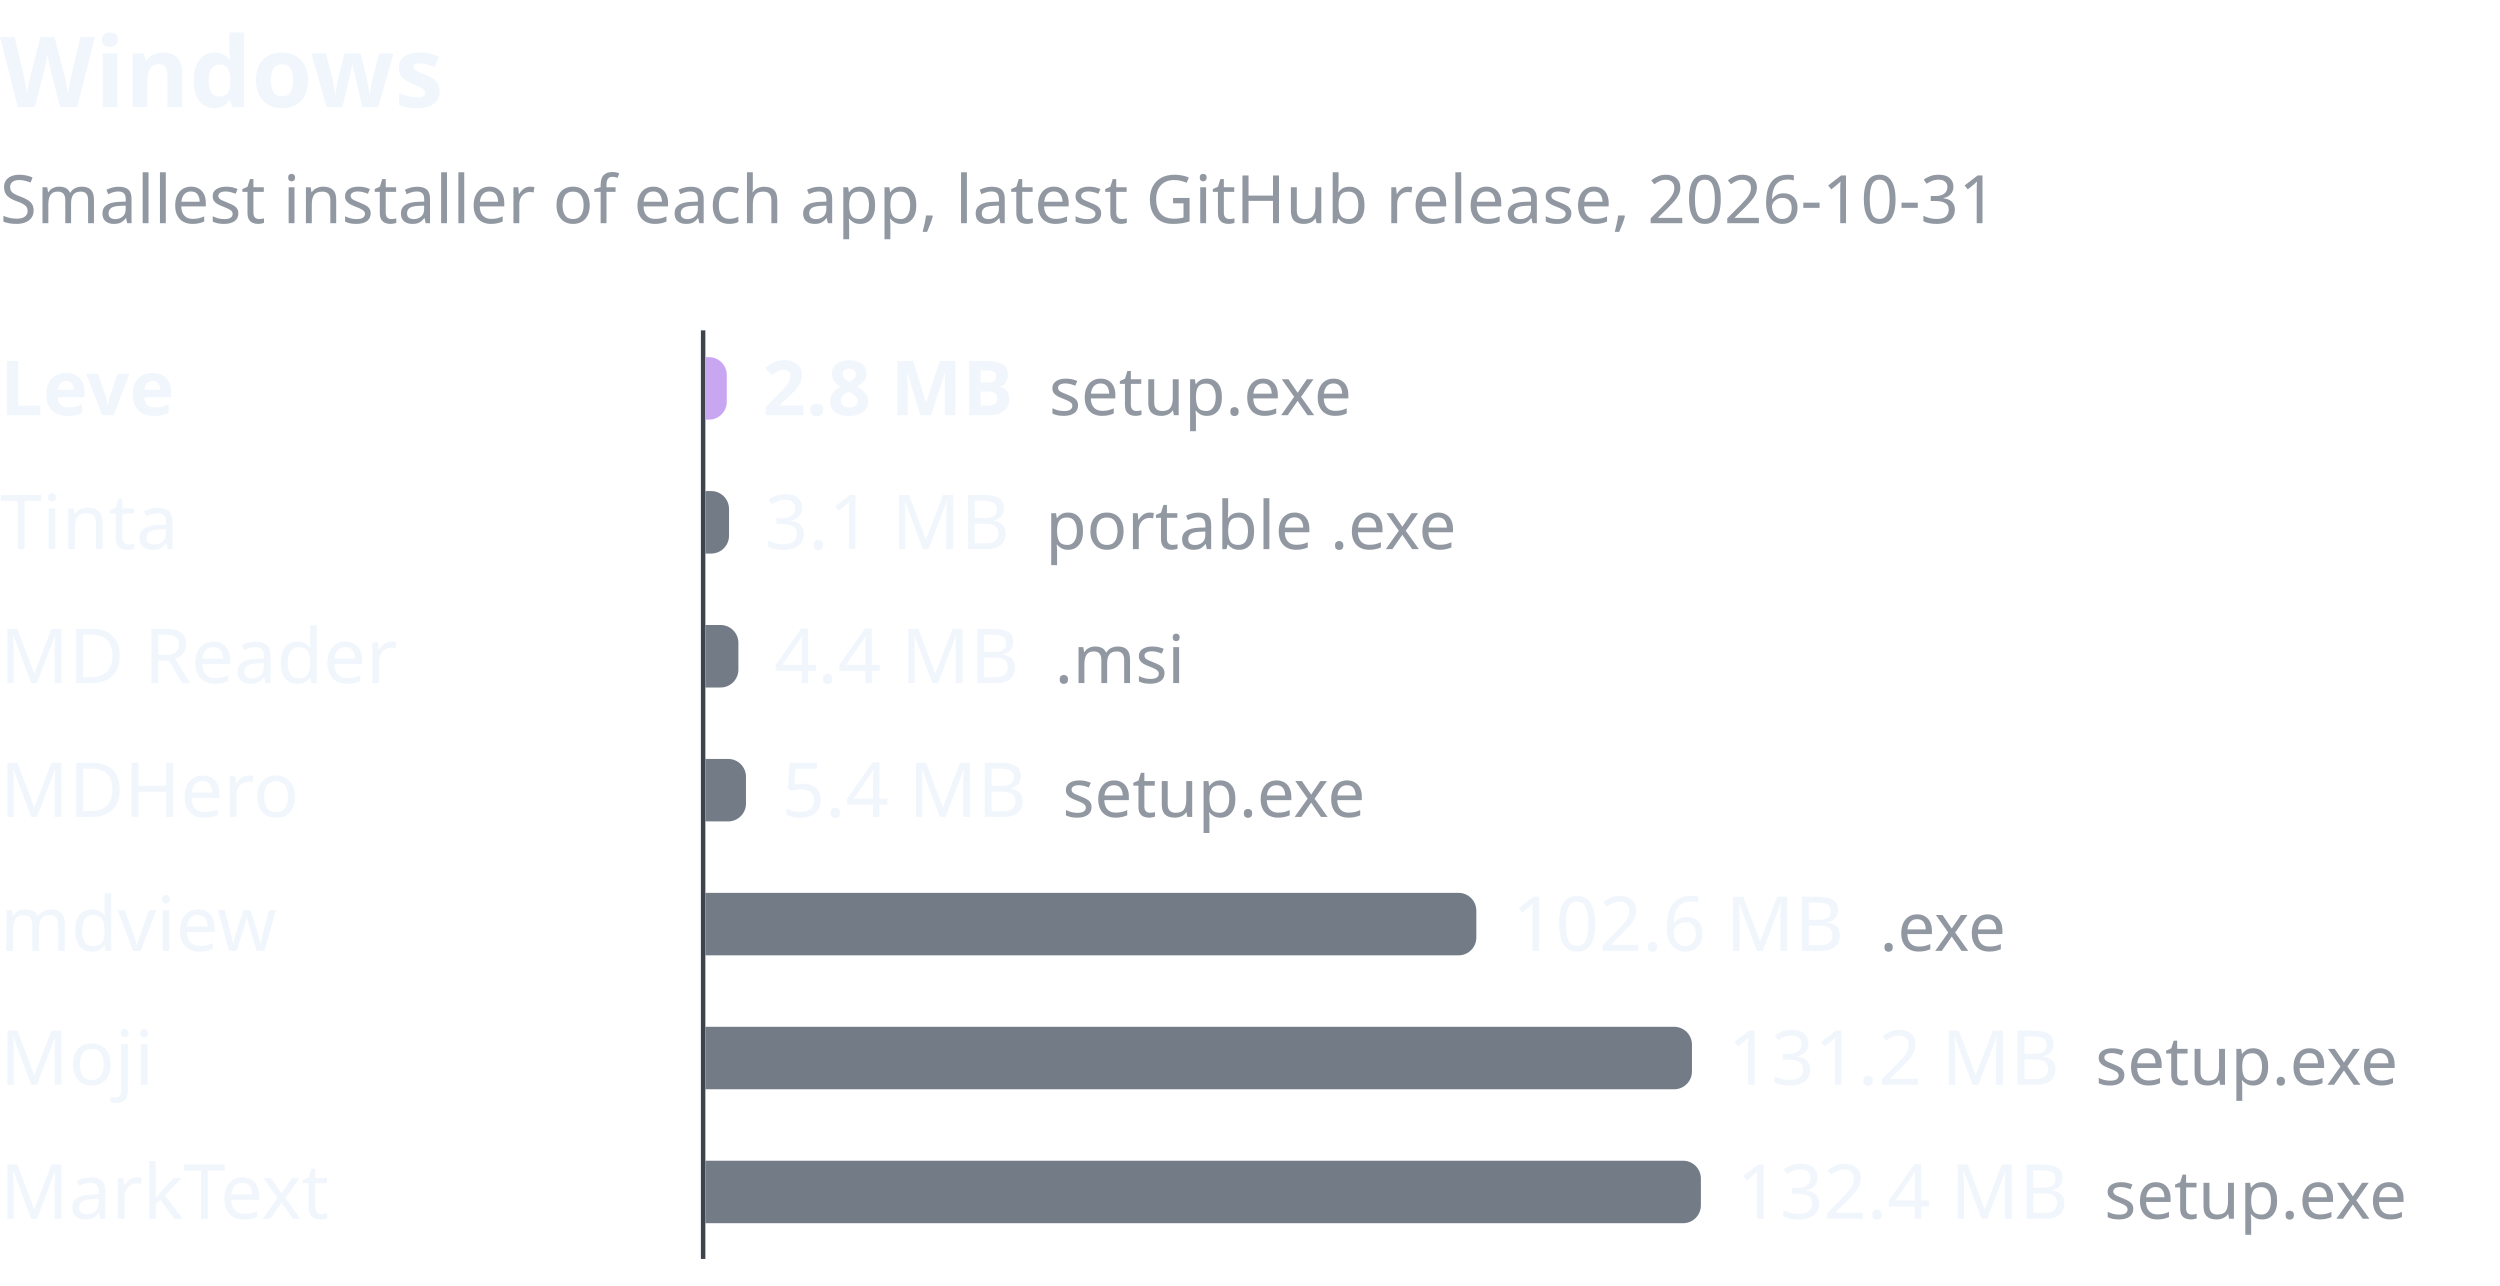
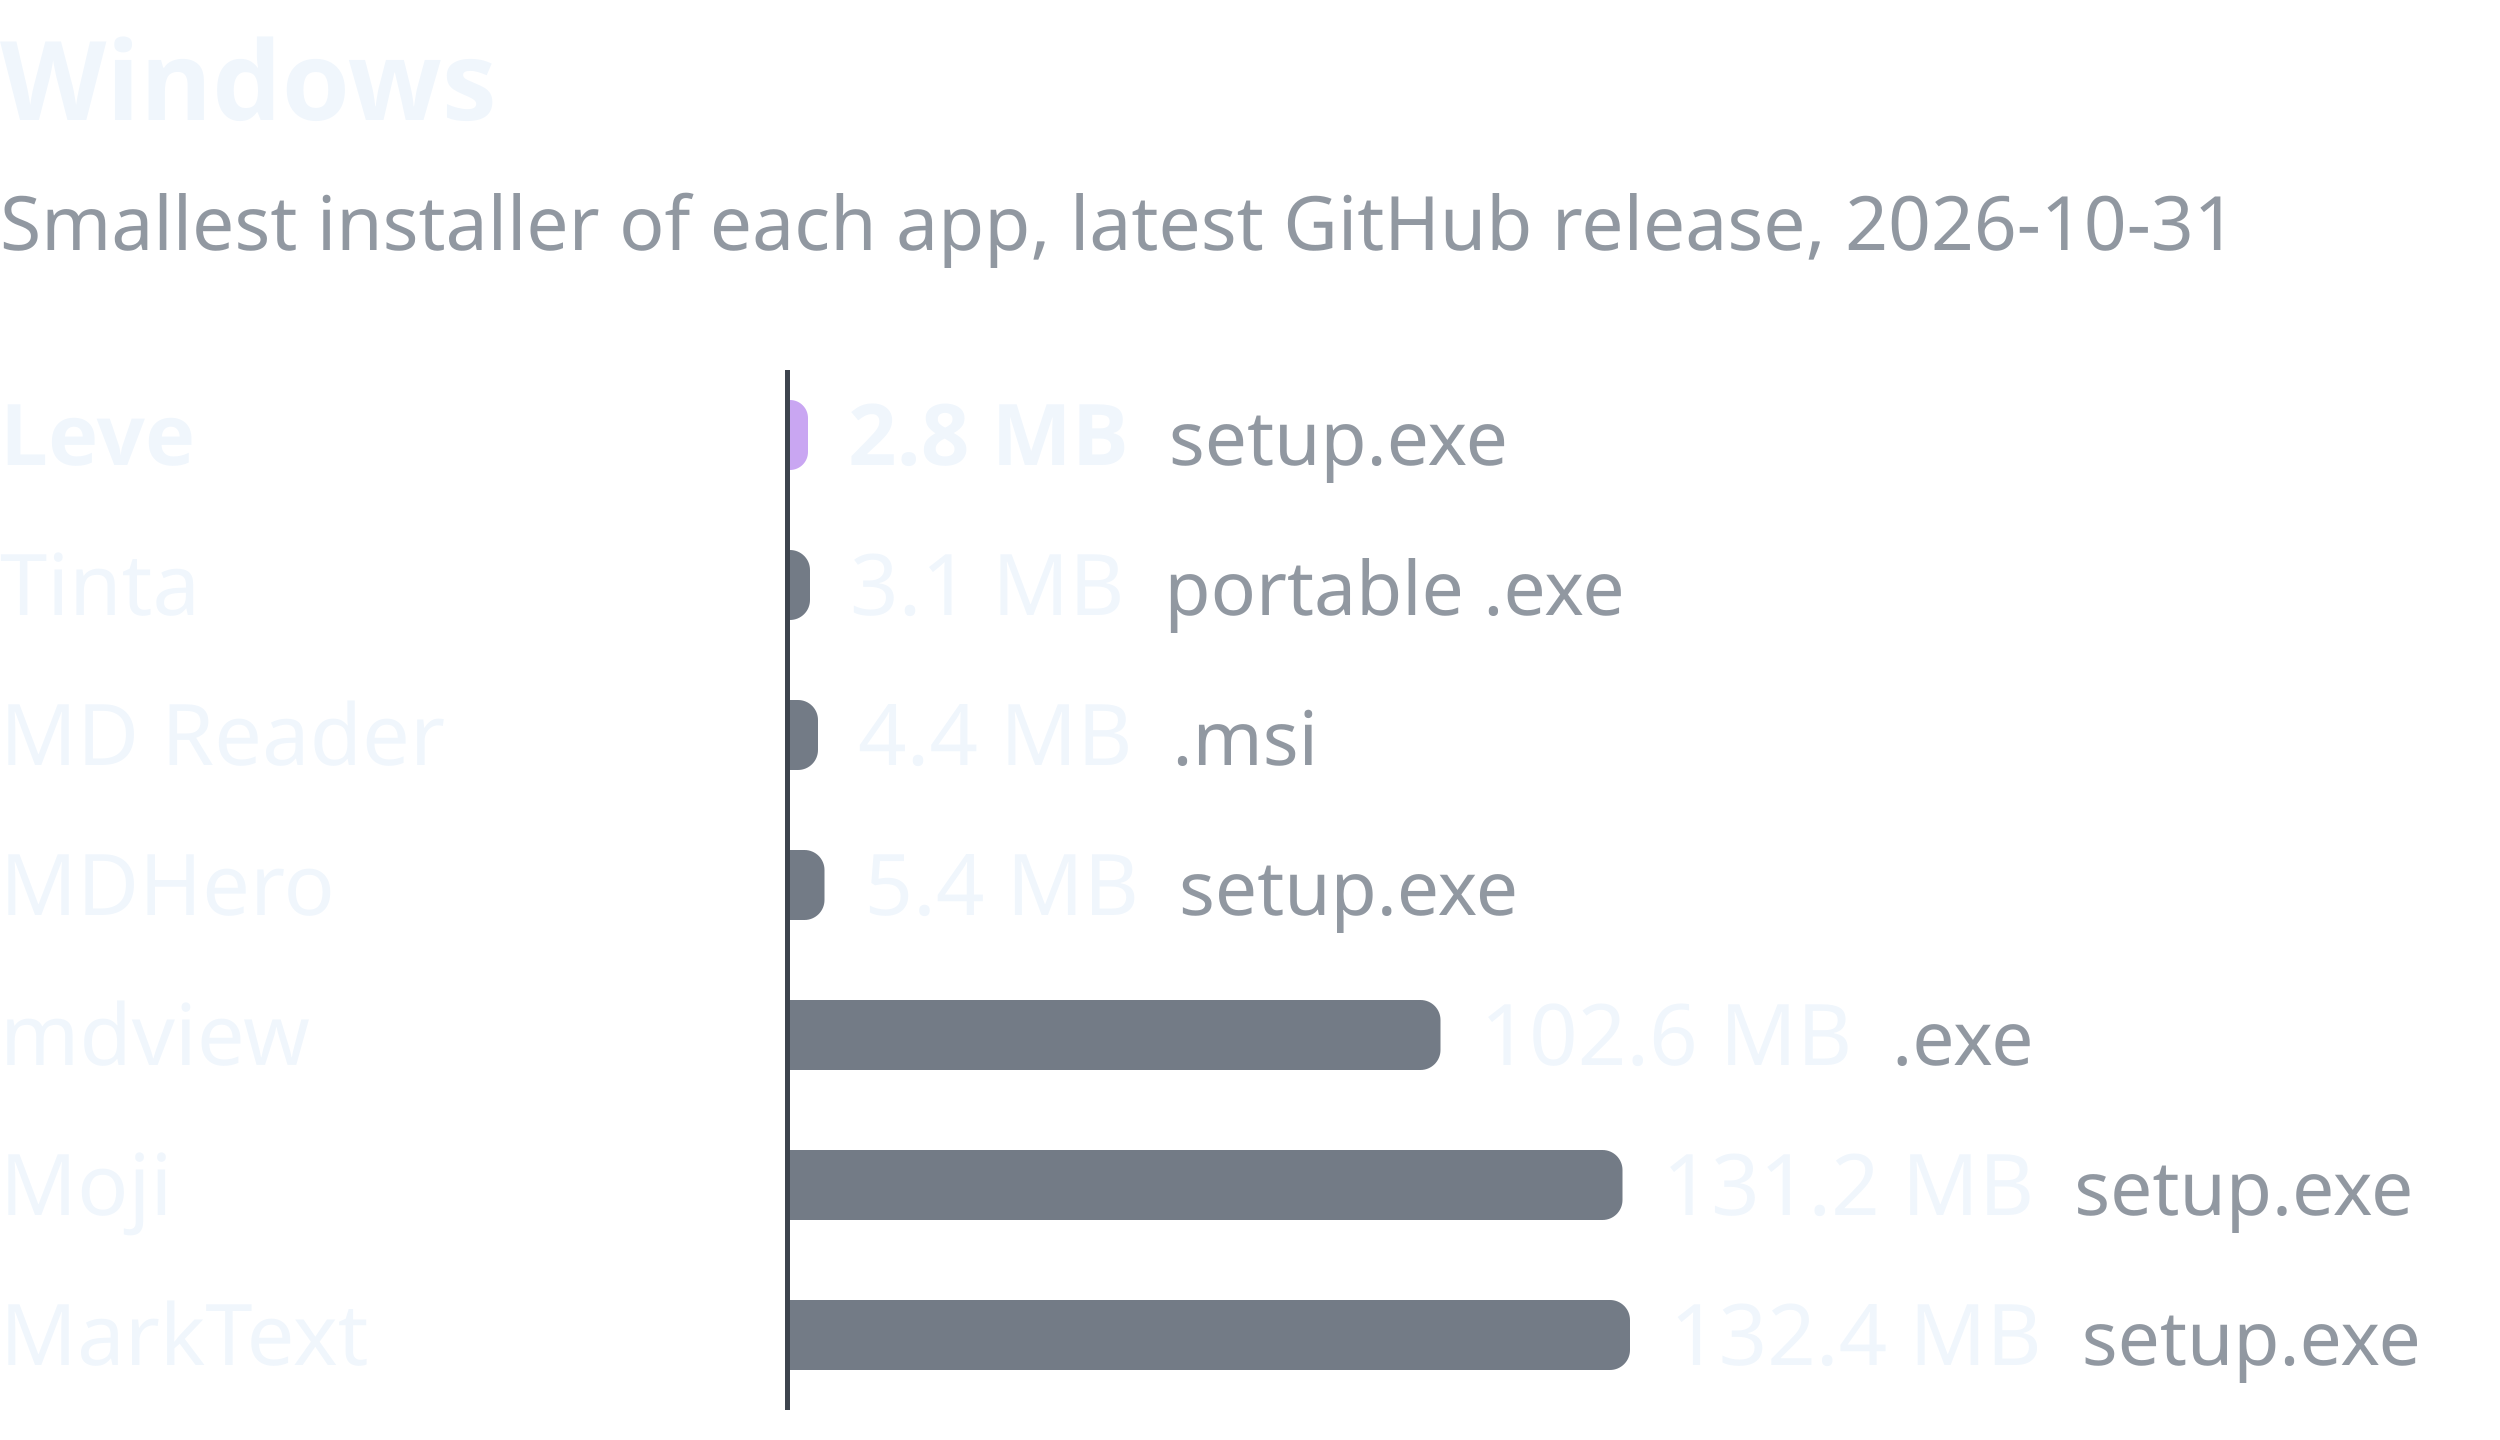
- <svg xmlns="http://www.w3.org/2000/svg" width="560" height="288" viewBox="0 0 560 288" role="img" aria-label="Windows, smallest installer of each app: Leve 2.8 MB (setup.exe), Tinta 3.1 MB (portable .exe), MD Reader 4.4 MB (.msi), MDHero 5.4 MB (setup.exe), mdview 102.6 MB (.exe), Moji 131.2 MB (setup.exe), MarkText 132.4 MB (setup.exe)." font-family="-apple-system, BlinkMacSystemFont, 'Segoe UI', 'Noto Sans', Helvetica, Arial, sans-serif">
+ <svg xmlns="http://www.w3.org/2000/svg" width="500" height="288" viewBox="0 0 500 288" role="img" aria-label="Windows, smallest installer of each app: Leve 2.8 MB (setup.exe), Tinta 3.1 MB (portable .exe), MD Reader 4.4 MB (.msi), MDHero 5.4 MB (setup.exe), mdview 102.6 MB (.exe), Moji 131.2 MB (setup.exe), MarkText 132.4 MB (setup.exe)." font-family="-apple-system, BlinkMacSystemFont, 'Segoe UI', 'Noto Sans', Helvetica, Arial, sans-serif">
  <text x="0" y="24" font-size="22" font-weight="700" fill="#f0f6fc">Windows</text>
  <text x="0" y="50" font-size="15" fill="#9198a1">Smallest installer of each app, latest GitHub release, 2026-10-31</text>
  <path d="M157.5 74V282" stroke="#3d444d" fill="none" />
  <text x="0" y="93" font-size="17" font-weight="700" fill="#f0f6fc">Leve</text>
-   <path d="M158 80h0.8a4 4 0 0 1 4 4v6a4 4 0 0 1 -4 4h-0.8z" fill="#c9a6f2" />
-   <text x="170.8" y="93" font-size="17" font-weight="700" fill="#f0f6fc">2.8 MB<tspan dx="8" font-size="15" font-weight="400" fill="#9198a1">setup.exe</tspan>
+   <path d="M158 80h0a3.6 3.6 0 0 1 3.6 3.6v6.8a3.6 3.6 0 0 1 -3.6 3.6h0z" fill="#c9a6f2" />
+   <text x="169.6" y="93" font-size="17" font-weight="700" fill="#f0f6fc">2.8 MB<tspan dx="8" font-size="15" font-weight="400" fill="#9198a1">setup.exe</tspan>
  </text>
  <text x="0" y="123" font-size="17" fill="#f0f6fc">Tinta</text>
-   <path d="M158 110h1.3a4 4 0 0 1 4 4v6a4 4 0 0 1 -4 4h-1.3z" fill="#737b86" />
-   <text x="171.3" y="123" font-size="17" fill="#f0f6fc">3.1 MB<tspan dx="8" font-size="15" font-weight="400" fill="#9198a1">portable .exe</tspan>
+   <path d="M158 110h0a4 4 0 0 1 4 4v6a4 4 0 0 1 -4 4h0z" fill="#737b86" />
+   <text x="170" y="123" font-size="17" fill="#f0f6fc">3.1 MB<tspan dx="8" font-size="15" font-weight="400" fill="#9198a1">portable .exe</tspan>
  </text>
  <text x="0" y="153" font-size="17" fill="#f0f6fc">MD Reader</text>
-   <path d="M158 140h3.4a4 4 0 0 1 4 4v6a4 4 0 0 1 -4 4h-3.4z" fill="#737b86" />
-   <text x="173.4" y="153" font-size="17" fill="#f0f6fc">4.4 MB<tspan dx="8" font-size="15" font-weight="400" fill="#9198a1">.msi</tspan>
+   <path d="M158 140h1.6a4 4 0 0 1 4 4v6a4 4 0 0 1 -4 4h-1.6z" fill="#737b86" />
+   <text x="171.6" y="153" font-size="17" fill="#f0f6fc">4.4 MB<tspan dx="8" font-size="15" font-weight="400" fill="#9198a1">.msi</tspan>
  </text>
  <text x="0" y="183" font-size="17" fill="#f0f6fc">MDHero</text>
-   <path d="M158 170h5.1a4 4 0 0 1 4 4v6a4 4 0 0 1 -4 4h-5.1z" fill="#737b86" />
-   <text x="175.1" y="183" font-size="17" fill="#f0f6fc">5.4 MB<tspan dx="8" font-size="15" font-weight="400" fill="#9198a1">setup.exe</tspan>
+   <path d="M158 170h2.9a4 4 0 0 1 4 4v6a4 4 0 0 1 -4 4h-2.9z" fill="#737b86" />
+   <text x="172.9" y="183" font-size="17" fill="#f0f6fc">5.4 MB<tspan dx="8" font-size="15" font-weight="400" fill="#9198a1">setup.exe</tspan>
  </text>
  <text x="0" y="213" font-size="17" fill="#f0f6fc">mdview</text>
-   <path d="M158 200h168.7a4 4 0 0 1 4 4v6a4 4 0 0 1 -4 4h-168.7z" fill="#737b86" />
-   <text x="338.7" y="213" font-size="17" fill="#f0f6fc">102.6 MB<tspan dx="8" font-size="15" font-weight="400" fill="#9198a1">.exe</tspan>
+   <path d="M158 200h126.1a4 4 0 0 1 4 4v6a4 4 0 0 1 -4 4h-126.1z" fill="#737b86" />
+   <text x="296.1" y="213" font-size="17" fill="#f0f6fc">102.6 MB<tspan dx="8" font-size="15" font-weight="400" fill="#9198a1">.exe</tspan>
  </text>
  <text x="0" y="243" font-size="17" fill="#f0f6fc">Moji</text>
-   <path d="M158 230h217a4 4 0 0 1 4 4v6a4 4 0 0 1 -4 4h-217z" fill="#737b86" />
-   <text x="387" y="243" font-size="17" fill="#f0f6fc">131.2 MB<tspan dx="8" font-size="15" font-weight="400" fill="#9198a1">setup.exe</tspan>
+   <path d="M158 230h162.5a4 4 0 0 1 4 4v6a4 4 0 0 1 -4 4h-162.5z" fill="#737b86" />
+   <text x="332.5" y="243" font-size="17" fill="#f0f6fc">131.2 MB<tspan dx="8" font-size="15" font-weight="400" fill="#9198a1">setup.exe</tspan>
  </text>
  <text x="0" y="273" font-size="17" fill="#f0f6fc">MarkText</text>
-   <path d="M158 260h219a4 4 0 0 1 4 4v6a4 4 0 0 1 -4 4h-219z" fill="#737b86" />
-   <text x="389" y="273" font-size="17" fill="#f0f6fc">132.4 MB<tspan dx="8" font-size="15" font-weight="400" fill="#9198a1">setup.exe</tspan>
+   <path d="M158 260h164a4 4 0 0 1 4 4v6a4 4 0 0 1 -4 4h-164z" fill="#737b86" />
+   <text x="334" y="273" font-size="17" fill="#f0f6fc">132.4 MB<tspan dx="8" font-size="15" font-weight="400" fill="#9198a1">setup.exe</tspan>
  </text>
</svg>
